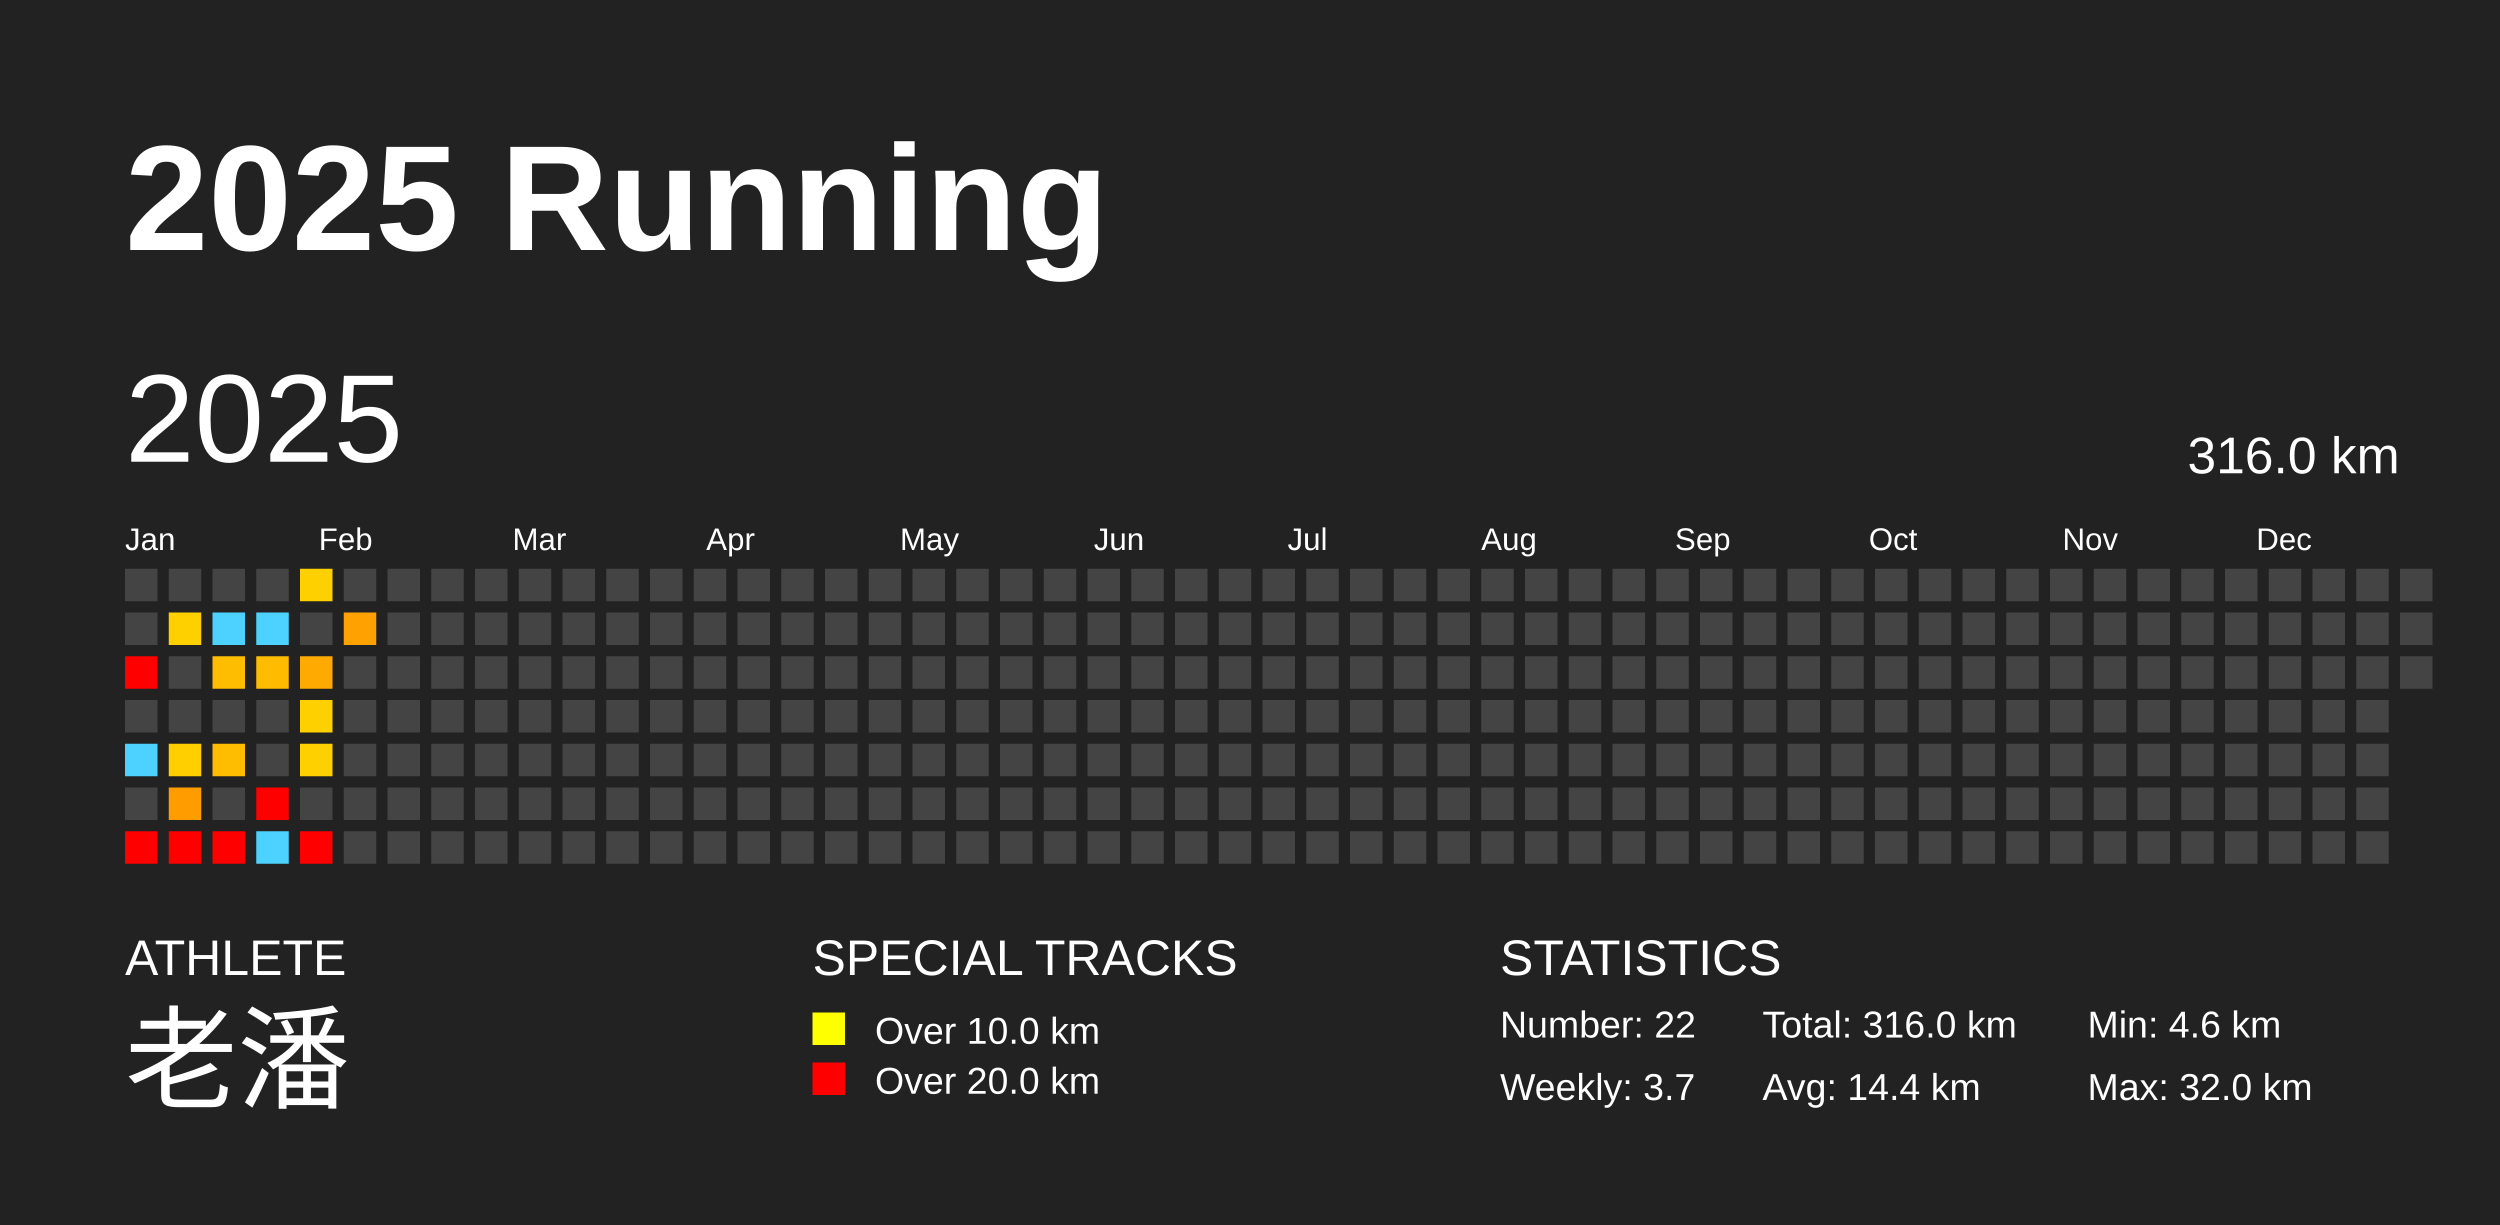
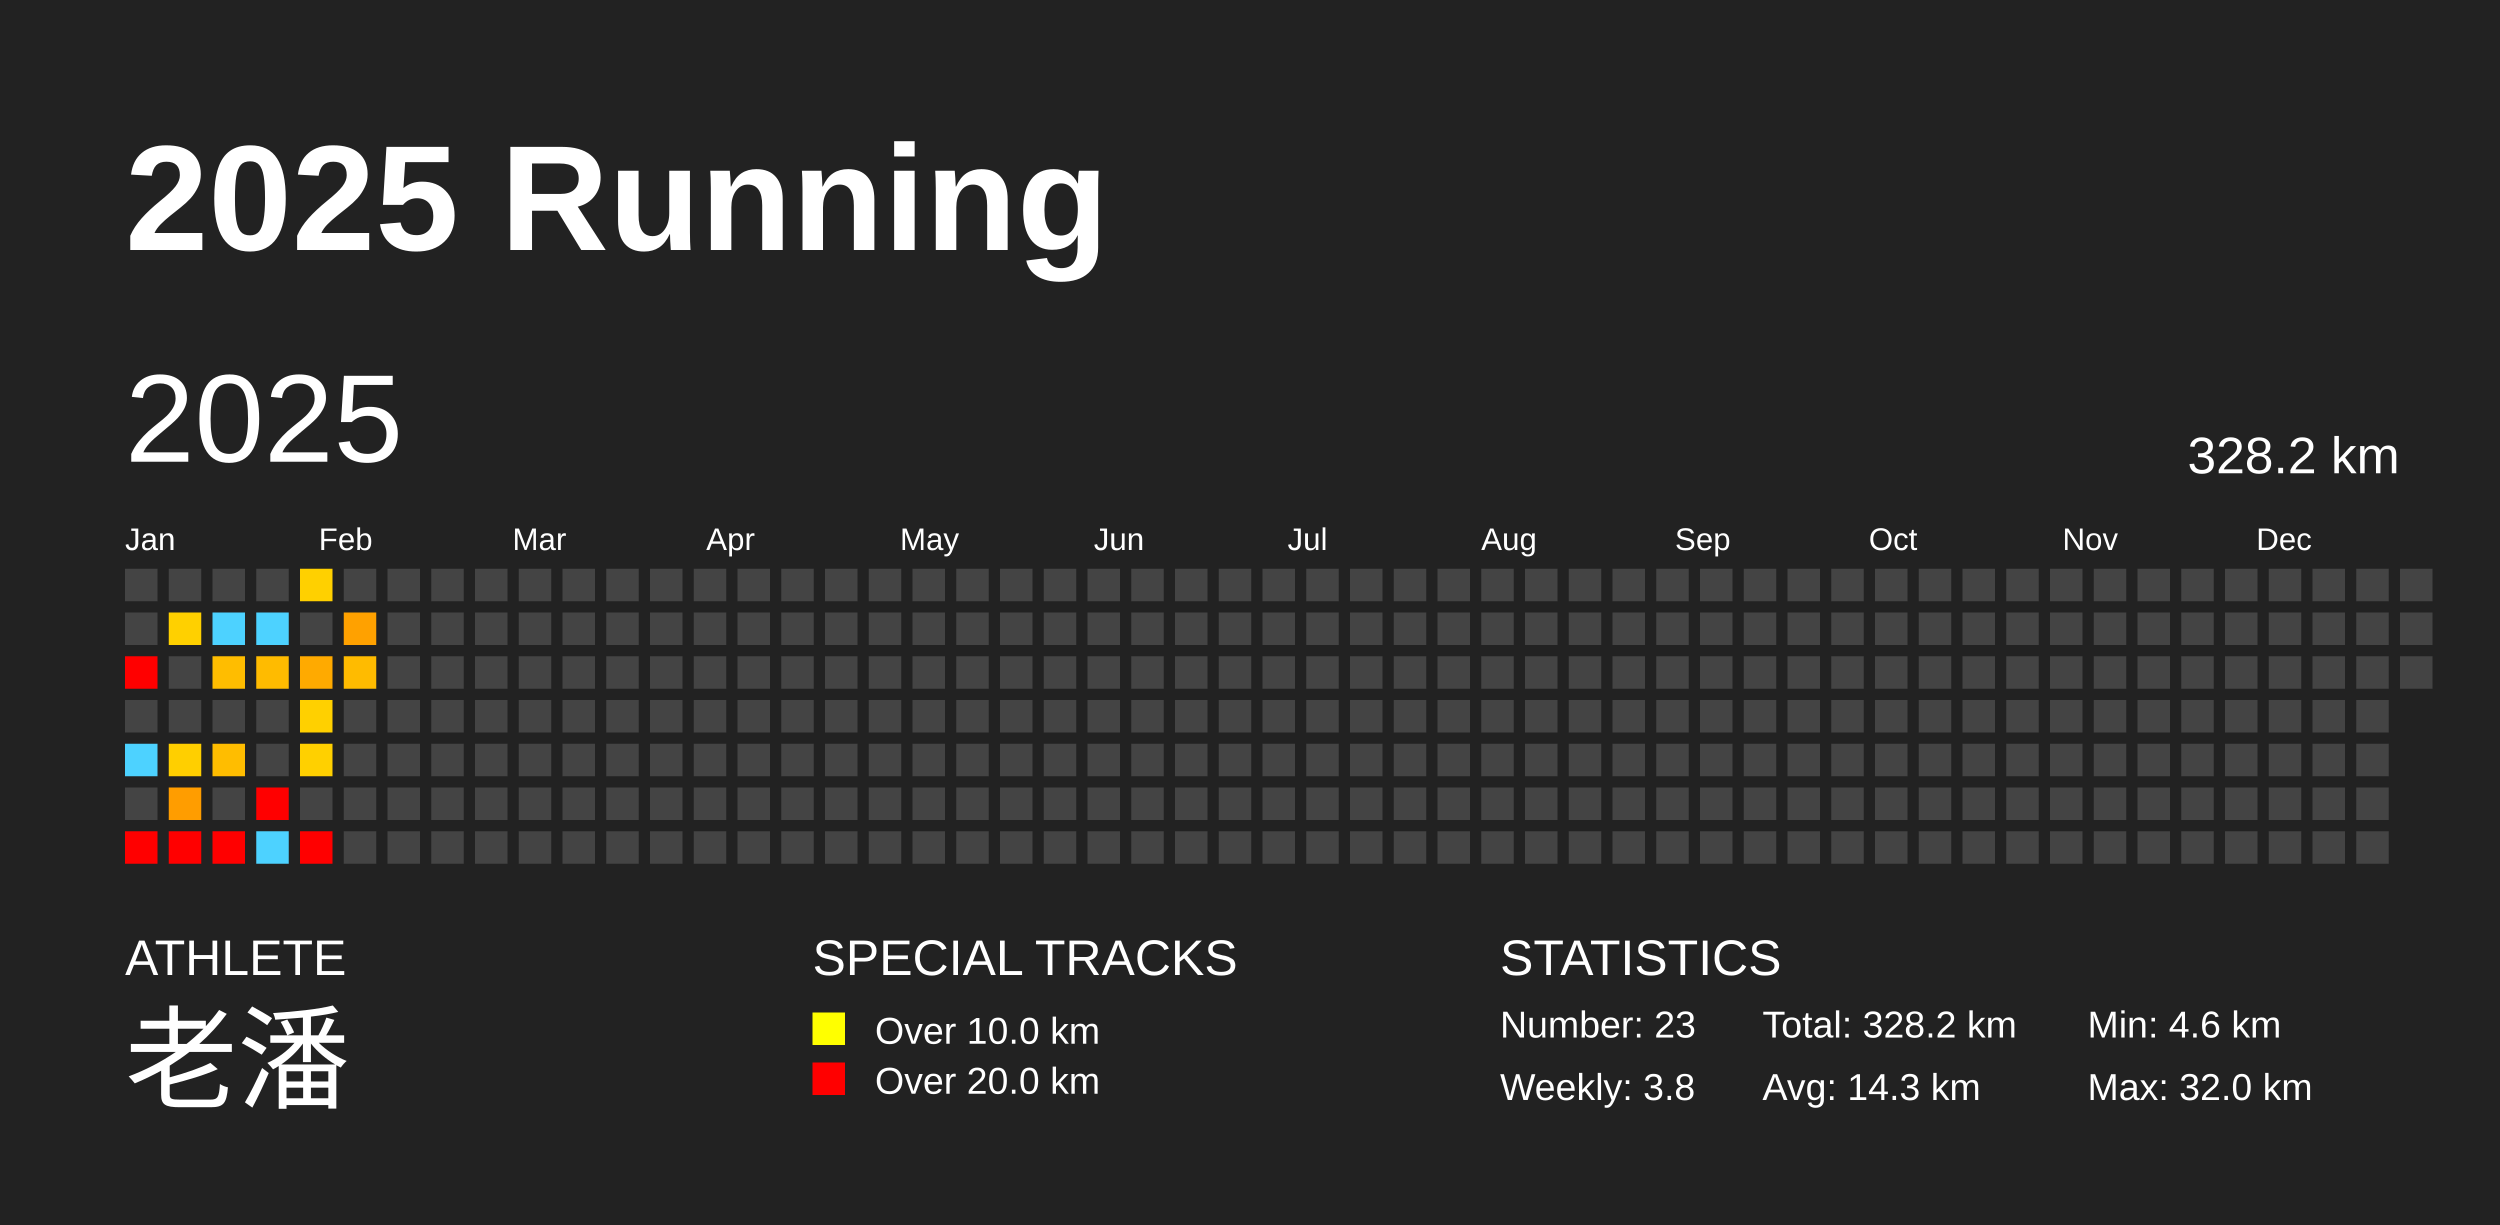
<svg xmlns="http://www.w3.org/2000/svg" baseProfile="full" height="98mm" version="1.1" viewBox="0,0,200,98" width="200mm">
  <defs />
  <rect fill="#222222" height="98" width="200" x="0" y="0" />
  <text fill="#FFFFFF" style="font-size:12px; font-family:Arial; font-weight:bold;" x="10" y="20">2025 Running</text>
  <text fill="#FFFFFF" style="font-size:4px; font-family:Arial" x="10" y="78">ATHLETE</text>
  <text fill="#FFFFFF" style="font-size:9px; font-family:Arial" x="10" y="88">老潘</text>
  <text fill="#FFFFFF" style="font-size:4px; font-family:Arial" x="65" y="78">SPECIAL TRACKS</text>
  <rect fill="yellow" height="2.6" width="2.6" x="65" y="81" />
  <text fill="#FFFFFF" style="font-size:3px; font-family:Arial" x="70" y="83.5">Over 10.0 km</text>
  <rect fill="red" height="2.6" width="2.6" x="65" y="85" />
  <text fill="#FFFFFF" style="font-size:3px; font-family:Arial" x="70" y="87.5">Over 20.0 km</text>
  <text fill="#FFFFFF" style="font-size:4px; font-family:Arial" x="120" y="78">STATISTICS</text>
-   <text fill="#FFFFFF" style="font-size:3px; font-family:Arial" x="120" y="83">Number: 22</text>
-   <text fill="#FFFFFF" style="font-size:3px; font-family:Arial" x="120" y="88">Weekly: 3.7</text>
-   <text fill="#FFFFFF" style="font-size:3px; font-family:Arial" x="141" y="83">Total: 316.0 km</text>
-   <text fill="#FFFFFF" style="font-size:3px; font-family:Arial" x="141" y="88">Avg: 14.4 km</text>
+   <text fill="#FFFFFF" style="font-size:3px; font-family:Arial" x="120" y="83">Number: 23</text>
+   <text fill="#FFFFFF" style="font-size:3px; font-family:Arial" x="120" y="88">Weekly: 3.8</text>
+   <text fill="#FFFFFF" style="font-size:3px; font-family:Arial" x="141" y="83">Total: 328.2 km</text>
+   <text fill="#FFFFFF" style="font-size:3px; font-family:Arial" x="141" y="88">Avg: 14.3 km</text>
  <text fill="#FFFFFF" style="font-size:3px; font-family:Arial" x="167" y="83">Min: 4.6 km</text>
  <text fill="#FFFFFF" style="font-size:3px; font-family:Arial" x="167" y="88">Max: 32.0 km</text>
  <text dominant-baseline="hanging" fill="#FFFFFF" style="font-size:10.0px; font-family:Arial;" x="10" y="30">2025</text>
-   <text dominant-baseline="hanging" fill="#FFFFFF" style="font-size:4.125px; font-family:Arial;" x="175" y="35">316.0 km</text>
+   <text dominant-baseline="hanging" fill="#FFFFFF" style="font-size:4.125px; font-family:Arial;" x="175" y="35">328.2 km</text>
  <text fill="#FFFFFF" style="font-size:2.5px; font-family:Arial" x="10.0" y="44">Jan</text>
  <text fill="#FFFFFF" style="font-size:2.5px; font-family:Arial" x="25.5" y="44">Feb</text>
  <text fill="#FFFFFF" style="font-size:2.5px; font-family:Arial" x="41.0" y="44">Mar</text>
  <text fill="#FFFFFF" style="font-size:2.5px; font-family:Arial" x="56.5" y="44">Apr</text>
  <text fill="#FFFFFF" style="font-size:2.5px; font-family:Arial" x="72.0" y="44">May</text>
  <text fill="#FFFFFF" style="font-size:2.5px; font-family:Arial" x="87.5" y="44">Jun</text>
  <text fill="#FFFFFF" style="font-size:2.5px; font-family:Arial" x="103.0" y="44">Jul</text>
  <text fill="#FFFFFF" style="font-size:2.5px; font-family:Arial" x="118.5" y="44">Aug</text>
  <text fill="#FFFFFF" style="font-size:2.5px; font-family:Arial" x="134.0" y="44">Sep</text>
  <text fill="#FFFFFF" style="font-size:2.5px; font-family:Arial" x="149.5" y="44">Oct</text>
  <text fill="#FFFFFF" style="font-size:2.5px; font-family:Arial" x="165.0" y="44">Nov</text>
  <text fill="#FFFFFF" style="font-size:2.5px; font-family:Arial" x="180.5" y="44">Dec</text>
  <rect fill="#444444" height="2.6" width="2.6" x="10.0" y="45.5" />
  <rect fill="#444444" height="2.6" width="2.6" x="10.0" y="49.0" />
  <rect fill="red" height="2.6" width="2.6" x="10.0" y="52.5" />
  <rect fill="#444444" height="2.6" width="2.6" x="10.0" y="56.0" />
  <rect fill="#4dd2ff" height="2.6" width="2.6" x="10.0" y="59.5" />
  <rect fill="#444444" height="2.6" width="2.6" x="10.0" y="63.0" />
  <rect fill="red" height="2.6" width="2.6" x="10.0" y="66.5" />
  <rect fill="#444444" height="2.6" width="2.6" x="13.5" y="45.5" />
  <rect fill="#ffd000" height="2.6" width="2.6" x="13.5" y="49.0" />
  <rect fill="#444444" height="2.6" width="2.6" x="13.5" y="52.5" />
  <rect fill="#444444" height="2.6" width="2.6" x="13.5" y="56.0" />
  <rect fill="#ffcf00" height="2.6" width="2.6" x="13.5" y="59.5" />
  <rect fill="#ff9d00" height="2.6" width="2.6" x="13.5" y="63.0" />
  <rect fill="red" height="2.6" width="2.6" x="13.5" y="66.5" />
  <rect fill="#444444" height="2.6" width="2.6" x="17.0" y="45.5" />
  <rect fill="#4dd2ff" height="2.6" width="2.6" x="17.0" y="49.0" />
  <rect fill="#ffbd00" height="2.6" width="2.6" x="17.0" y="52.5" />
  <rect fill="#444444" height="2.6" width="2.6" x="17.0" y="56.0" />
  <rect fill="#ffbd00" height="2.6" width="2.6" x="17.0" y="59.5" />
  <rect fill="#444444" height="2.6" width="2.6" x="17.0" y="63.0" />
  <rect fill="red" height="2.6" width="2.6" x="17.0" y="66.5" />
  <rect fill="#444444" height="2.6" width="2.6" x="20.5" y="45.5" />
  <rect fill="#4dd2ff" height="2.6" width="2.6" x="20.5" y="49.0" />
  <rect fill="#ffbb00" height="2.6" width="2.6" x="20.5" y="52.5" />
  <rect fill="#444444" height="2.6" width="2.6" x="20.5" y="56.0" />
  <rect fill="#444444" height="2.6" width="2.6" x="20.5" y="59.5" />
  <rect fill="red" height="2.6" width="2.6" x="20.5" y="63.0" />
  <rect fill="#4dd2ff" height="2.6" width="2.6" x="20.5" y="66.5" />
  <rect fill="#ffd000" height="2.6" width="2.6" x="24.0" y="45.5" />
  <rect fill="#444444" height="2.6" width="2.6" x="24.0" y="49.0" />
  <rect fill="#ffaa00" height="2.6" width="2.6" x="24.0" y="52.5" />
  <rect fill="#ffd000" height="2.6" width="2.6" x="24.0" y="56.0" />
  <rect fill="#ffd000" height="2.6" width="2.6" x="24.0" y="59.5" />
  <rect fill="#444444" height="2.6" width="2.6" x="24.0" y="63.0" />
  <rect fill="red" height="2.6" width="2.6" x="24.0" y="66.5" />
  <rect fill="#444444" height="2.6" width="2.6" x="27.5" y="45.5" />
  <rect fill="#ffa100" height="2.6" width="2.6" x="27.5" y="49.0" />
-   <rect fill="#444444" height="2.6" width="2.6" x="27.5" y="52.5" />
+   <rect fill="#ffbb00" height="2.6" width="2.6" x="27.5" y="52.5" />
  <rect fill="#444444" height="2.6" width="2.6" x="27.5" y="56.0" />
  <rect fill="#444444" height="2.6" width="2.6" x="27.5" y="59.5" />
  <rect fill="#444444" height="2.6" width="2.6" x="27.5" y="63.0" />
  <rect fill="#444444" height="2.6" width="2.6" x="27.5" y="66.5" />
  <rect fill="#444444" height="2.6" width="2.6" x="31.0" y="45.5" />
  <rect fill="#444444" height="2.6" width="2.6" x="31.0" y="49.0" />
  <rect fill="#444444" height="2.6" width="2.6" x="31.0" y="52.5" />
  <rect fill="#444444" height="2.6" width="2.6" x="31.0" y="56.0" />
  <rect fill="#444444" height="2.6" width="2.6" x="31.0" y="59.5" />
  <rect fill="#444444" height="2.6" width="2.6" x="31.0" y="63.0" />
  <rect fill="#444444" height="2.6" width="2.6" x="31.0" y="66.5" />
  <rect fill="#444444" height="2.6" width="2.6" x="34.5" y="45.5" />
  <rect fill="#444444" height="2.6" width="2.6" x="34.5" y="49.0" />
  <rect fill="#444444" height="2.6" width="2.6" x="34.5" y="52.5" />
  <rect fill="#444444" height="2.6" width="2.6" x="34.5" y="56.0" />
  <rect fill="#444444" height="2.6" width="2.6" x="34.5" y="59.5" />
  <rect fill="#444444" height="2.6" width="2.6" x="34.5" y="63.0" />
  <rect fill="#444444" height="2.6" width="2.6" x="34.5" y="66.5" />
  <rect fill="#444444" height="2.6" width="2.6" x="38.0" y="45.5" />
  <rect fill="#444444" height="2.6" width="2.6" x="38.0" y="49.0" />
  <rect fill="#444444" height="2.6" width="2.6" x="38.0" y="52.5" />
  <rect fill="#444444" height="2.6" width="2.6" x="38.0" y="56.0" />
  <rect fill="#444444" height="2.6" width="2.6" x="38.0" y="59.5" />
  <rect fill="#444444" height="2.6" width="2.6" x="38.0" y="63.0" />
  <rect fill="#444444" height="2.6" width="2.6" x="38.0" y="66.5" />
  <rect fill="#444444" height="2.6" width="2.6" x="41.5" y="45.5" />
  <rect fill="#444444" height="2.6" width="2.6" x="41.5" y="49.0" />
  <rect fill="#444444" height="2.6" width="2.6" x="41.5" y="52.5" />
  <rect fill="#444444" height="2.6" width="2.6" x="41.5" y="56.0" />
  <rect fill="#444444" height="2.6" width="2.6" x="41.5" y="59.5" />
  <rect fill="#444444" height="2.6" width="2.6" x="41.5" y="63.0" />
  <rect fill="#444444" height="2.6" width="2.6" x="41.5" y="66.5" />
  <rect fill="#444444" height="2.6" width="2.6" x="45.0" y="45.5" />
  <rect fill="#444444" height="2.6" width="2.6" x="45.0" y="49.0" />
  <rect fill="#444444" height="2.6" width="2.6" x="45.0" y="52.5" />
  <rect fill="#444444" height="2.6" width="2.6" x="45.0" y="56.0" />
  <rect fill="#444444" height="2.6" width="2.6" x="45.0" y="59.5" />
  <rect fill="#444444" height="2.6" width="2.6" x="45.0" y="63.0" />
  <rect fill="#444444" height="2.6" width="2.6" x="45.0" y="66.5" />
  <rect fill="#444444" height="2.6" width="2.6" x="48.5" y="45.5" />
  <rect fill="#444444" height="2.6" width="2.6" x="48.5" y="49.0" />
  <rect fill="#444444" height="2.6" width="2.6" x="48.5" y="52.5" />
  <rect fill="#444444" height="2.6" width="2.6" x="48.5" y="56.0" />
  <rect fill="#444444" height="2.6" width="2.6" x="48.5" y="59.5" />
  <rect fill="#444444" height="2.6" width="2.6" x="48.5" y="63.0" />
  <rect fill="#444444" height="2.6" width="2.6" x="48.5" y="66.5" />
  <rect fill="#444444" height="2.6" width="2.6" x="52.0" y="45.5" />
  <rect fill="#444444" height="2.6" width="2.6" x="52.0" y="49.0" />
  <rect fill="#444444" height="2.6" width="2.6" x="52.0" y="52.5" />
  <rect fill="#444444" height="2.6" width="2.6" x="52.0" y="56.0" />
  <rect fill="#444444" height="2.6" width="2.6" x="52.0" y="59.5" />
  <rect fill="#444444" height="2.6" width="2.6" x="52.0" y="63.0" />
  <rect fill="#444444" height="2.6" width="2.6" x="52.0" y="66.5" />
  <rect fill="#444444" height="2.6" width="2.6" x="55.5" y="45.5" />
  <rect fill="#444444" height="2.6" width="2.6" x="55.5" y="49.0" />
  <rect fill="#444444" height="2.6" width="2.6" x="55.5" y="52.5" />
  <rect fill="#444444" height="2.6" width="2.6" x="55.5" y="56.0" />
  <rect fill="#444444" height="2.6" width="2.6" x="55.5" y="59.5" />
  <rect fill="#444444" height="2.6" width="2.6" x="55.5" y="63.0" />
  <rect fill="#444444" height="2.6" width="2.6" x="55.5" y="66.5" />
  <rect fill="#444444" height="2.6" width="2.6" x="59.0" y="45.5" />
  <rect fill="#444444" height="2.6" width="2.6" x="59.0" y="49.0" />
  <rect fill="#444444" height="2.6" width="2.6" x="59.0" y="52.5" />
  <rect fill="#444444" height="2.6" width="2.6" x="59.0" y="56.0" />
  <rect fill="#444444" height="2.6" width="2.6" x="59.0" y="59.5" />
  <rect fill="#444444" height="2.6" width="2.6" x="59.0" y="63.0" />
  <rect fill="#444444" height="2.6" width="2.6" x="59.0" y="66.5" />
  <rect fill="#444444" height="2.6" width="2.6" x="62.5" y="45.5" />
  <rect fill="#444444" height="2.6" width="2.6" x="62.5" y="49.0" />
  <rect fill="#444444" height="2.6" width="2.6" x="62.5" y="52.5" />
  <rect fill="#444444" height="2.6" width="2.6" x="62.5" y="56.0" />
  <rect fill="#444444" height="2.6" width="2.6" x="62.5" y="59.5" />
  <rect fill="#444444" height="2.6" width="2.6" x="62.5" y="63.0" />
  <rect fill="#444444" height="2.6" width="2.6" x="62.5" y="66.5" />
  <rect fill="#444444" height="2.6" width="2.6" x="66.0" y="45.5" />
  <rect fill="#444444" height="2.6" width="2.6" x="66.0" y="49.0" />
  <rect fill="#444444" height="2.6" width="2.6" x="66.0" y="52.5" />
  <rect fill="#444444" height="2.6" width="2.6" x="66.0" y="56.0" />
  <rect fill="#444444" height="2.6" width="2.6" x="66.0" y="59.5" />
  <rect fill="#444444" height="2.6" width="2.6" x="66.0" y="63.0" />
  <rect fill="#444444" height="2.6" width="2.6" x="66.0" y="66.5" />
  <rect fill="#444444" height="2.6" width="2.6" x="69.5" y="45.5" />
  <rect fill="#444444" height="2.6" width="2.6" x="69.5" y="49.0" />
  <rect fill="#444444" height="2.6" width="2.6" x="69.5" y="52.5" />
  <rect fill="#444444" height="2.6" width="2.6" x="69.5" y="56.0" />
  <rect fill="#444444" height="2.6" width="2.6" x="69.5" y="59.5" />
  <rect fill="#444444" height="2.6" width="2.6" x="69.5" y="63.0" />
  <rect fill="#444444" height="2.6" width="2.6" x="69.5" y="66.5" />
  <rect fill="#444444" height="2.6" width="2.6" x="73.0" y="45.5" />
  <rect fill="#444444" height="2.6" width="2.6" x="73.0" y="49.0" />
  <rect fill="#444444" height="2.6" width="2.6" x="73.0" y="52.5" />
  <rect fill="#444444" height="2.6" width="2.6" x="73.0" y="56.0" />
  <rect fill="#444444" height="2.6" width="2.6" x="73.0" y="59.5" />
  <rect fill="#444444" height="2.6" width="2.6" x="73.0" y="63.0" />
  <rect fill="#444444" height="2.6" width="2.6" x="73.0" y="66.5" />
  <rect fill="#444444" height="2.6" width="2.6" x="76.5" y="45.5" />
  <rect fill="#444444" height="2.6" width="2.6" x="76.5" y="49.0" />
  <rect fill="#444444" height="2.6" width="2.6" x="76.5" y="52.5" />
  <rect fill="#444444" height="2.6" width="2.6" x="76.5" y="56.0" />
  <rect fill="#444444" height="2.6" width="2.6" x="76.5" y="59.5" />
  <rect fill="#444444" height="2.6" width="2.6" x="76.5" y="63.0" />
  <rect fill="#444444" height="2.6" width="2.6" x="76.5" y="66.5" />
  <rect fill="#444444" height="2.6" width="2.6" x="80.0" y="45.5" />
  <rect fill="#444444" height="2.6" width="2.6" x="80.0" y="49.0" />
  <rect fill="#444444" height="2.6" width="2.6" x="80.0" y="52.5" />
  <rect fill="#444444" height="2.6" width="2.6" x="80.0" y="56.0" />
  <rect fill="#444444" height="2.6" width="2.6" x="80.0" y="59.5" />
  <rect fill="#444444" height="2.6" width="2.6" x="80.0" y="63.0" />
  <rect fill="#444444" height="2.6" width="2.6" x="80.0" y="66.5" />
  <rect fill="#444444" height="2.6" width="2.6" x="83.5" y="45.5" />
  <rect fill="#444444" height="2.6" width="2.6" x="83.5" y="49.0" />
  <rect fill="#444444" height="2.6" width="2.6" x="83.5" y="52.5" />
  <rect fill="#444444" height="2.6" width="2.6" x="83.5" y="56.0" />
  <rect fill="#444444" height="2.6" width="2.6" x="83.5" y="59.5" />
  <rect fill="#444444" height="2.6" width="2.6" x="83.5" y="63.0" />
  <rect fill="#444444" height="2.6" width="2.6" x="83.5" y="66.5" />
  <rect fill="#444444" height="2.6" width="2.6" x="87.0" y="45.5" />
  <rect fill="#444444" height="2.6" width="2.6" x="87.0" y="49.0" />
  <rect fill="#444444" height="2.6" width="2.6" x="87.0" y="52.5" />
  <rect fill="#444444" height="2.6" width="2.6" x="87.0" y="56.0" />
  <rect fill="#444444" height="2.6" width="2.6" x="87.0" y="59.5" />
  <rect fill="#444444" height="2.6" width="2.6" x="87.0" y="63.0" />
  <rect fill="#444444" height="2.6" width="2.6" x="87.0" y="66.5" />
  <rect fill="#444444" height="2.6" width="2.6" x="90.5" y="45.5" />
  <rect fill="#444444" height="2.6" width="2.6" x="90.5" y="49.0" />
  <rect fill="#444444" height="2.6" width="2.6" x="90.5" y="52.5" />
  <rect fill="#444444" height="2.6" width="2.6" x="90.5" y="56.0" />
  <rect fill="#444444" height="2.6" width="2.6" x="90.5" y="59.5" />
  <rect fill="#444444" height="2.6" width="2.6" x="90.5" y="63.0" />
  <rect fill="#444444" height="2.6" width="2.6" x="90.5" y="66.5" />
  <rect fill="#444444" height="2.6" width="2.6" x="94.0" y="45.5" />
  <rect fill="#444444" height="2.6" width="2.6" x="94.0" y="49.0" />
  <rect fill="#444444" height="2.6" width="2.6" x="94.0" y="52.5" />
  <rect fill="#444444" height="2.6" width="2.6" x="94.0" y="56.0" />
  <rect fill="#444444" height="2.6" width="2.6" x="94.0" y="59.5" />
  <rect fill="#444444" height="2.6" width="2.6" x="94.0" y="63.0" />
  <rect fill="#444444" height="2.6" width="2.6" x="94.0" y="66.5" />
  <rect fill="#444444" height="2.6" width="2.6" x="97.5" y="45.5" />
  <rect fill="#444444" height="2.6" width="2.6" x="97.5" y="49.0" />
  <rect fill="#444444" height="2.6" width="2.6" x="97.5" y="52.5" />
  <rect fill="#444444" height="2.6" width="2.6" x="97.5" y="56.0" />
  <rect fill="#444444" height="2.6" width="2.6" x="97.5" y="59.5" />
  <rect fill="#444444" height="2.6" width="2.6" x="97.5" y="63.0" />
  <rect fill="#444444" height="2.6" width="2.6" x="97.5" y="66.5" />
  <rect fill="#444444" height="2.6" width="2.6" x="101.0" y="45.5" />
  <rect fill="#444444" height="2.6" width="2.6" x="101.0" y="49.0" />
  <rect fill="#444444" height="2.6" width="2.6" x="101.0" y="52.5" />
  <rect fill="#444444" height="2.6" width="2.6" x="101.0" y="56.0" />
  <rect fill="#444444" height="2.6" width="2.6" x="101.0" y="59.5" />
  <rect fill="#444444" height="2.6" width="2.6" x="101.0" y="63.0" />
  <rect fill="#444444" height="2.6" width="2.6" x="101.0" y="66.5" />
  <rect fill="#444444" height="2.6" width="2.6" x="104.5" y="45.5" />
  <rect fill="#444444" height="2.6" width="2.6" x="104.5" y="49.0" />
  <rect fill="#444444" height="2.6" width="2.6" x="104.5" y="52.5" />
  <rect fill="#444444" height="2.6" width="2.6" x="104.5" y="56.0" />
  <rect fill="#444444" height="2.6" width="2.6" x="104.5" y="59.5" />
  <rect fill="#444444" height="2.6" width="2.6" x="104.5" y="63.0" />
  <rect fill="#444444" height="2.6" width="2.6" x="104.5" y="66.5" />
  <rect fill="#444444" height="2.6" width="2.6" x="108.0" y="45.5" />
  <rect fill="#444444" height="2.6" width="2.6" x="108.0" y="49.0" />
  <rect fill="#444444" height="2.6" width="2.6" x="108.0" y="52.5" />
  <rect fill="#444444" height="2.6" width="2.6" x="108.0" y="56.0" />
  <rect fill="#444444" height="2.6" width="2.6" x="108.0" y="59.5" />
  <rect fill="#444444" height="2.6" width="2.6" x="108.0" y="63.0" />
  <rect fill="#444444" height="2.6" width="2.6" x="108.0" y="66.5" />
  <rect fill="#444444" height="2.6" width="2.6" x="111.5" y="45.5" />
  <rect fill="#444444" height="2.6" width="2.6" x="111.5" y="49.0" />
  <rect fill="#444444" height="2.6" width="2.6" x="111.5" y="52.5" />
  <rect fill="#444444" height="2.6" width="2.6" x="111.5" y="56.0" />
  <rect fill="#444444" height="2.6" width="2.6" x="111.5" y="59.5" />
  <rect fill="#444444" height="2.6" width="2.6" x="111.5" y="63.0" />
  <rect fill="#444444" height="2.6" width="2.6" x="111.5" y="66.5" />
  <rect fill="#444444" height="2.6" width="2.6" x="115.0" y="45.5" />
  <rect fill="#444444" height="2.6" width="2.6" x="115.0" y="49.0" />
  <rect fill="#444444" height="2.6" width="2.6" x="115.0" y="52.5" />
  <rect fill="#444444" height="2.6" width="2.6" x="115.0" y="56.0" />
  <rect fill="#444444" height="2.6" width="2.6" x="115.0" y="59.5" />
  <rect fill="#444444" height="2.6" width="2.6" x="115.0" y="63.0" />
  <rect fill="#444444" height="2.6" width="2.6" x="115.0" y="66.5" />
  <rect fill="#444444" height="2.6" width="2.6" x="118.5" y="45.5" />
  <rect fill="#444444" height="2.6" width="2.6" x="118.5" y="49.0" />
  <rect fill="#444444" height="2.6" width="2.6" x="118.5" y="52.5" />
  <rect fill="#444444" height="2.6" width="2.6" x="118.5" y="56.0" />
  <rect fill="#444444" height="2.6" width="2.6" x="118.5" y="59.5" />
  <rect fill="#444444" height="2.6" width="2.6" x="118.5" y="63.0" />
  <rect fill="#444444" height="2.6" width="2.6" x="118.5" y="66.5" />
  <rect fill="#444444" height="2.6" width="2.6" x="122.0" y="45.5" />
  <rect fill="#444444" height="2.6" width="2.6" x="122.0" y="49.0" />
  <rect fill="#444444" height="2.6" width="2.6" x="122.0" y="52.5" />
  <rect fill="#444444" height="2.6" width="2.6" x="122.0" y="56.0" />
  <rect fill="#444444" height="2.6" width="2.6" x="122.0" y="59.5" />
  <rect fill="#444444" height="2.6" width="2.6" x="122.0" y="63.0" />
  <rect fill="#444444" height="2.6" width="2.6" x="122.0" y="66.5" />
  <rect fill="#444444" height="2.6" width="2.6" x="125.5" y="45.5" />
  <rect fill="#444444" height="2.6" width="2.6" x="125.5" y="49.0" />
  <rect fill="#444444" height="2.6" width="2.6" x="125.5" y="52.5" />
  <rect fill="#444444" height="2.6" width="2.6" x="125.5" y="56.0" />
  <rect fill="#444444" height="2.6" width="2.6" x="125.5" y="59.5" />
  <rect fill="#444444" height="2.6" width="2.6" x="125.5" y="63.0" />
  <rect fill="#444444" height="2.6" width="2.6" x="125.5" y="66.5" />
  <rect fill="#444444" height="2.6" width="2.6" x="129.0" y="45.5" />
  <rect fill="#444444" height="2.6" width="2.6" x="129.0" y="49.0" />
  <rect fill="#444444" height="2.6" width="2.6" x="129.0" y="52.5" />
  <rect fill="#444444" height="2.6" width="2.6" x="129.0" y="56.0" />
  <rect fill="#444444" height="2.6" width="2.6" x="129.0" y="59.5" />
  <rect fill="#444444" height="2.6" width="2.6" x="129.0" y="63.0" />
  <rect fill="#444444" height="2.6" width="2.6" x="129.0" y="66.5" />
  <rect fill="#444444" height="2.6" width="2.6" x="132.5" y="45.5" />
  <rect fill="#444444" height="2.6" width="2.6" x="132.5" y="49.0" />
  <rect fill="#444444" height="2.6" width="2.6" x="132.5" y="52.5" />
  <rect fill="#444444" height="2.6" width="2.6" x="132.5" y="56.0" />
  <rect fill="#444444" height="2.6" width="2.6" x="132.5" y="59.5" />
  <rect fill="#444444" height="2.6" width="2.6" x="132.5" y="63.0" />
  <rect fill="#444444" height="2.6" width="2.6" x="132.5" y="66.5" />
  <rect fill="#444444" height="2.6" width="2.6" x="136.0" y="45.5" />
  <rect fill="#444444" height="2.6" width="2.6" x="136.0" y="49.0" />
  <rect fill="#444444" height="2.6" width="2.6" x="136.0" y="52.5" />
  <rect fill="#444444" height="2.6" width="2.6" x="136.0" y="56.0" />
  <rect fill="#444444" height="2.6" width="2.6" x="136.0" y="59.5" />
  <rect fill="#444444" height="2.6" width="2.6" x="136.0" y="63.0" />
  <rect fill="#444444" height="2.6" width="2.6" x="136.0" y="66.5" />
  <rect fill="#444444" height="2.6" width="2.6" x="139.5" y="45.5" />
  <rect fill="#444444" height="2.6" width="2.6" x="139.5" y="49.0" />
  <rect fill="#444444" height="2.6" width="2.6" x="139.5" y="52.5" />
  <rect fill="#444444" height="2.6" width="2.6" x="139.5" y="56.0" />
  <rect fill="#444444" height="2.6" width="2.6" x="139.5" y="59.5" />
  <rect fill="#444444" height="2.6" width="2.6" x="139.5" y="63.0" />
  <rect fill="#444444" height="2.6" width="2.6" x="139.5" y="66.5" />
  <rect fill="#444444" height="2.6" width="2.6" x="143.0" y="45.5" />
  <rect fill="#444444" height="2.6" width="2.6" x="143.0" y="49.0" />
  <rect fill="#444444" height="2.6" width="2.6" x="143.0" y="52.5" />
  <rect fill="#444444" height="2.6" width="2.6" x="143.0" y="56.0" />
  <rect fill="#444444" height="2.6" width="2.6" x="143.0" y="59.5" />
  <rect fill="#444444" height="2.6" width="2.6" x="143.0" y="63.0" />
  <rect fill="#444444" height="2.6" width="2.6" x="143.0" y="66.5" />
  <rect fill="#444444" height="2.6" width="2.6" x="146.5" y="45.5" />
  <rect fill="#444444" height="2.6" width="2.6" x="146.5" y="49.0" />
  <rect fill="#444444" height="2.6" width="2.6" x="146.5" y="52.5" />
  <rect fill="#444444" height="2.6" width="2.6" x="146.5" y="56.0" />
  <rect fill="#444444" height="2.6" width="2.6" x="146.5" y="59.5" />
  <rect fill="#444444" height="2.6" width="2.6" x="146.5" y="63.0" />
  <rect fill="#444444" height="2.6" width="2.6" x="146.5" y="66.5" />
  <rect fill="#444444" height="2.6" width="2.6" x="150.0" y="45.5" />
  <rect fill="#444444" height="2.6" width="2.6" x="150.0" y="49.0" />
  <rect fill="#444444" height="2.6" width="2.6" x="150.0" y="52.5" />
  <rect fill="#444444" height="2.6" width="2.6" x="150.0" y="56.0" />
  <rect fill="#444444" height="2.6" width="2.6" x="150.0" y="59.5" />
  <rect fill="#444444" height="2.6" width="2.6" x="150.0" y="63.0" />
  <rect fill="#444444" height="2.6" width="2.6" x="150.0" y="66.5" />
  <rect fill="#444444" height="2.6" width="2.6" x="153.5" y="45.5" />
  <rect fill="#444444" height="2.6" width="2.6" x="153.5" y="49.0" />
  <rect fill="#444444" height="2.6" width="2.6" x="153.5" y="52.5" />
  <rect fill="#444444" height="2.6" width="2.6" x="153.5" y="56.0" />
  <rect fill="#444444" height="2.6" width="2.6" x="153.5" y="59.5" />
  <rect fill="#444444" height="2.6" width="2.6" x="153.5" y="63.0" />
  <rect fill="#444444" height="2.6" width="2.6" x="153.5" y="66.5" />
  <rect fill="#444444" height="2.6" width="2.6" x="157.0" y="45.5" />
  <rect fill="#444444" height="2.6" width="2.6" x="157.0" y="49.0" />
  <rect fill="#444444" height="2.6" width="2.6" x="157.0" y="52.5" />
  <rect fill="#444444" height="2.6" width="2.6" x="157.0" y="56.0" />
  <rect fill="#444444" height="2.6" width="2.6" x="157.0" y="59.5" />
  <rect fill="#444444" height="2.6" width="2.6" x="157.0" y="63.0" />
  <rect fill="#444444" height="2.6" width="2.6" x="157.0" y="66.5" />
  <rect fill="#444444" height="2.6" width="2.6" x="160.5" y="45.5" />
  <rect fill="#444444" height="2.6" width="2.6" x="160.5" y="49.0" />
  <rect fill="#444444" height="2.6" width="2.6" x="160.5" y="52.5" />
  <rect fill="#444444" height="2.6" width="2.6" x="160.5" y="56.0" />
  <rect fill="#444444" height="2.6" width="2.6" x="160.5" y="59.5" />
  <rect fill="#444444" height="2.6" width="2.6" x="160.5" y="63.0" />
  <rect fill="#444444" height="2.6" width="2.6" x="160.5" y="66.5" />
  <rect fill="#444444" height="2.6" width="2.6" x="164.0" y="45.5" />
  <rect fill="#444444" height="2.6" width="2.6" x="164.0" y="49.0" />
  <rect fill="#444444" height="2.6" width="2.6" x="164.0" y="52.5" />
  <rect fill="#444444" height="2.6" width="2.6" x="164.0" y="56.0" />
  <rect fill="#444444" height="2.6" width="2.6" x="164.0" y="59.5" />
  <rect fill="#444444" height="2.6" width="2.6" x="164.0" y="63.0" />
  <rect fill="#444444" height="2.6" width="2.6" x="164.0" y="66.5" />
  <rect fill="#444444" height="2.6" width="2.6" x="167.5" y="45.5" />
  <rect fill="#444444" height="2.6" width="2.6" x="167.5" y="49.0" />
  <rect fill="#444444" height="2.6" width="2.6" x="167.5" y="52.5" />
  <rect fill="#444444" height="2.6" width="2.6" x="167.5" y="56.0" />
  <rect fill="#444444" height="2.6" width="2.6" x="167.5" y="59.5" />
  <rect fill="#444444" height="2.6" width="2.6" x="167.5" y="63.0" />
  <rect fill="#444444" height="2.6" width="2.6" x="167.5" y="66.5" />
  <rect fill="#444444" height="2.6" width="2.6" x="171.0" y="45.5" />
  <rect fill="#444444" height="2.6" width="2.6" x="171.0" y="49.0" />
  <rect fill="#444444" height="2.6" width="2.6" x="171.0" y="52.5" />
  <rect fill="#444444" height="2.6" width="2.6" x="171.0" y="56.0" />
  <rect fill="#444444" height="2.6" width="2.6" x="171.0" y="59.5" />
  <rect fill="#444444" height="2.6" width="2.6" x="171.0" y="63.0" />
  <rect fill="#444444" height="2.6" width="2.6" x="171.0" y="66.5" />
  <rect fill="#444444" height="2.6" width="2.6" x="174.5" y="45.5" />
  <rect fill="#444444" height="2.6" width="2.6" x="174.5" y="49.0" />
  <rect fill="#444444" height="2.6" width="2.6" x="174.5" y="52.5" />
  <rect fill="#444444" height="2.6" width="2.6" x="174.5" y="56.0" />
  <rect fill="#444444" height="2.6" width="2.6" x="174.5" y="59.5" />
  <rect fill="#444444" height="2.6" width="2.6" x="174.5" y="63.0" />
  <rect fill="#444444" height="2.6" width="2.6" x="174.5" y="66.5" />
  <rect fill="#444444" height="2.6" width="2.6" x="178.0" y="45.5" />
  <rect fill="#444444" height="2.6" width="2.6" x="178.0" y="49.0" />
  <rect fill="#444444" height="2.6" width="2.6" x="178.0" y="52.5" />
  <rect fill="#444444" height="2.6" width="2.6" x="178.0" y="56.0" />
  <rect fill="#444444" height="2.6" width="2.6" x="178.0" y="59.5" />
  <rect fill="#444444" height="2.6" width="2.6" x="178.0" y="63.0" />
  <rect fill="#444444" height="2.6" width="2.6" x="178.0" y="66.5" />
  <rect fill="#444444" height="2.6" width="2.6" x="181.5" y="45.5" />
  <rect fill="#444444" height="2.6" width="2.6" x="181.5" y="49.0" />
  <rect fill="#444444" height="2.6" width="2.6" x="181.5" y="52.5" />
  <rect fill="#444444" height="2.6" width="2.6" x="181.5" y="56.0" />
  <rect fill="#444444" height="2.6" width="2.6" x="181.5" y="59.5" />
  <rect fill="#444444" height="2.6" width="2.6" x="181.5" y="63.0" />
  <rect fill="#444444" height="2.6" width="2.6" x="181.5" y="66.5" />
  <rect fill="#444444" height="2.6" width="2.6" x="185.0" y="45.5" />
  <rect fill="#444444" height="2.6" width="2.6" x="185.0" y="49.0" />
  <rect fill="#444444" height="2.6" width="2.6" x="185.0" y="52.5" />
  <rect fill="#444444" height="2.6" width="2.6" x="185.0" y="56.0" />
  <rect fill="#444444" height="2.6" width="2.6" x="185.0" y="59.5" />
  <rect fill="#444444" height="2.6" width="2.6" x="185.0" y="63.0" />
  <rect fill="#444444" height="2.6" width="2.6" x="185.0" y="66.5" />
  <rect fill="#444444" height="2.6" width="2.6" x="188.5" y="45.5" />
  <rect fill="#444444" height="2.6" width="2.6" x="188.5" y="49.0" />
  <rect fill="#444444" height="2.6" width="2.6" x="188.5" y="52.5" />
  <rect fill="#444444" height="2.6" width="2.6" x="188.5" y="56.0" />
  <rect fill="#444444" height="2.6" width="2.6" x="188.5" y="59.5" />
  <rect fill="#444444" height="2.6" width="2.6" x="188.5" y="63.0" />
  <rect fill="#444444" height="2.6" width="2.6" x="188.5" y="66.5" />
  <rect fill="#444444" height="2.6" width="2.6" x="192.0" y="45.5" />
  <rect fill="#444444" height="2.6" width="2.6" x="192.0" y="49.0" />
  <rect fill="#444444" height="2.6" width="2.6" x="192.0" y="52.5" />
</svg>
